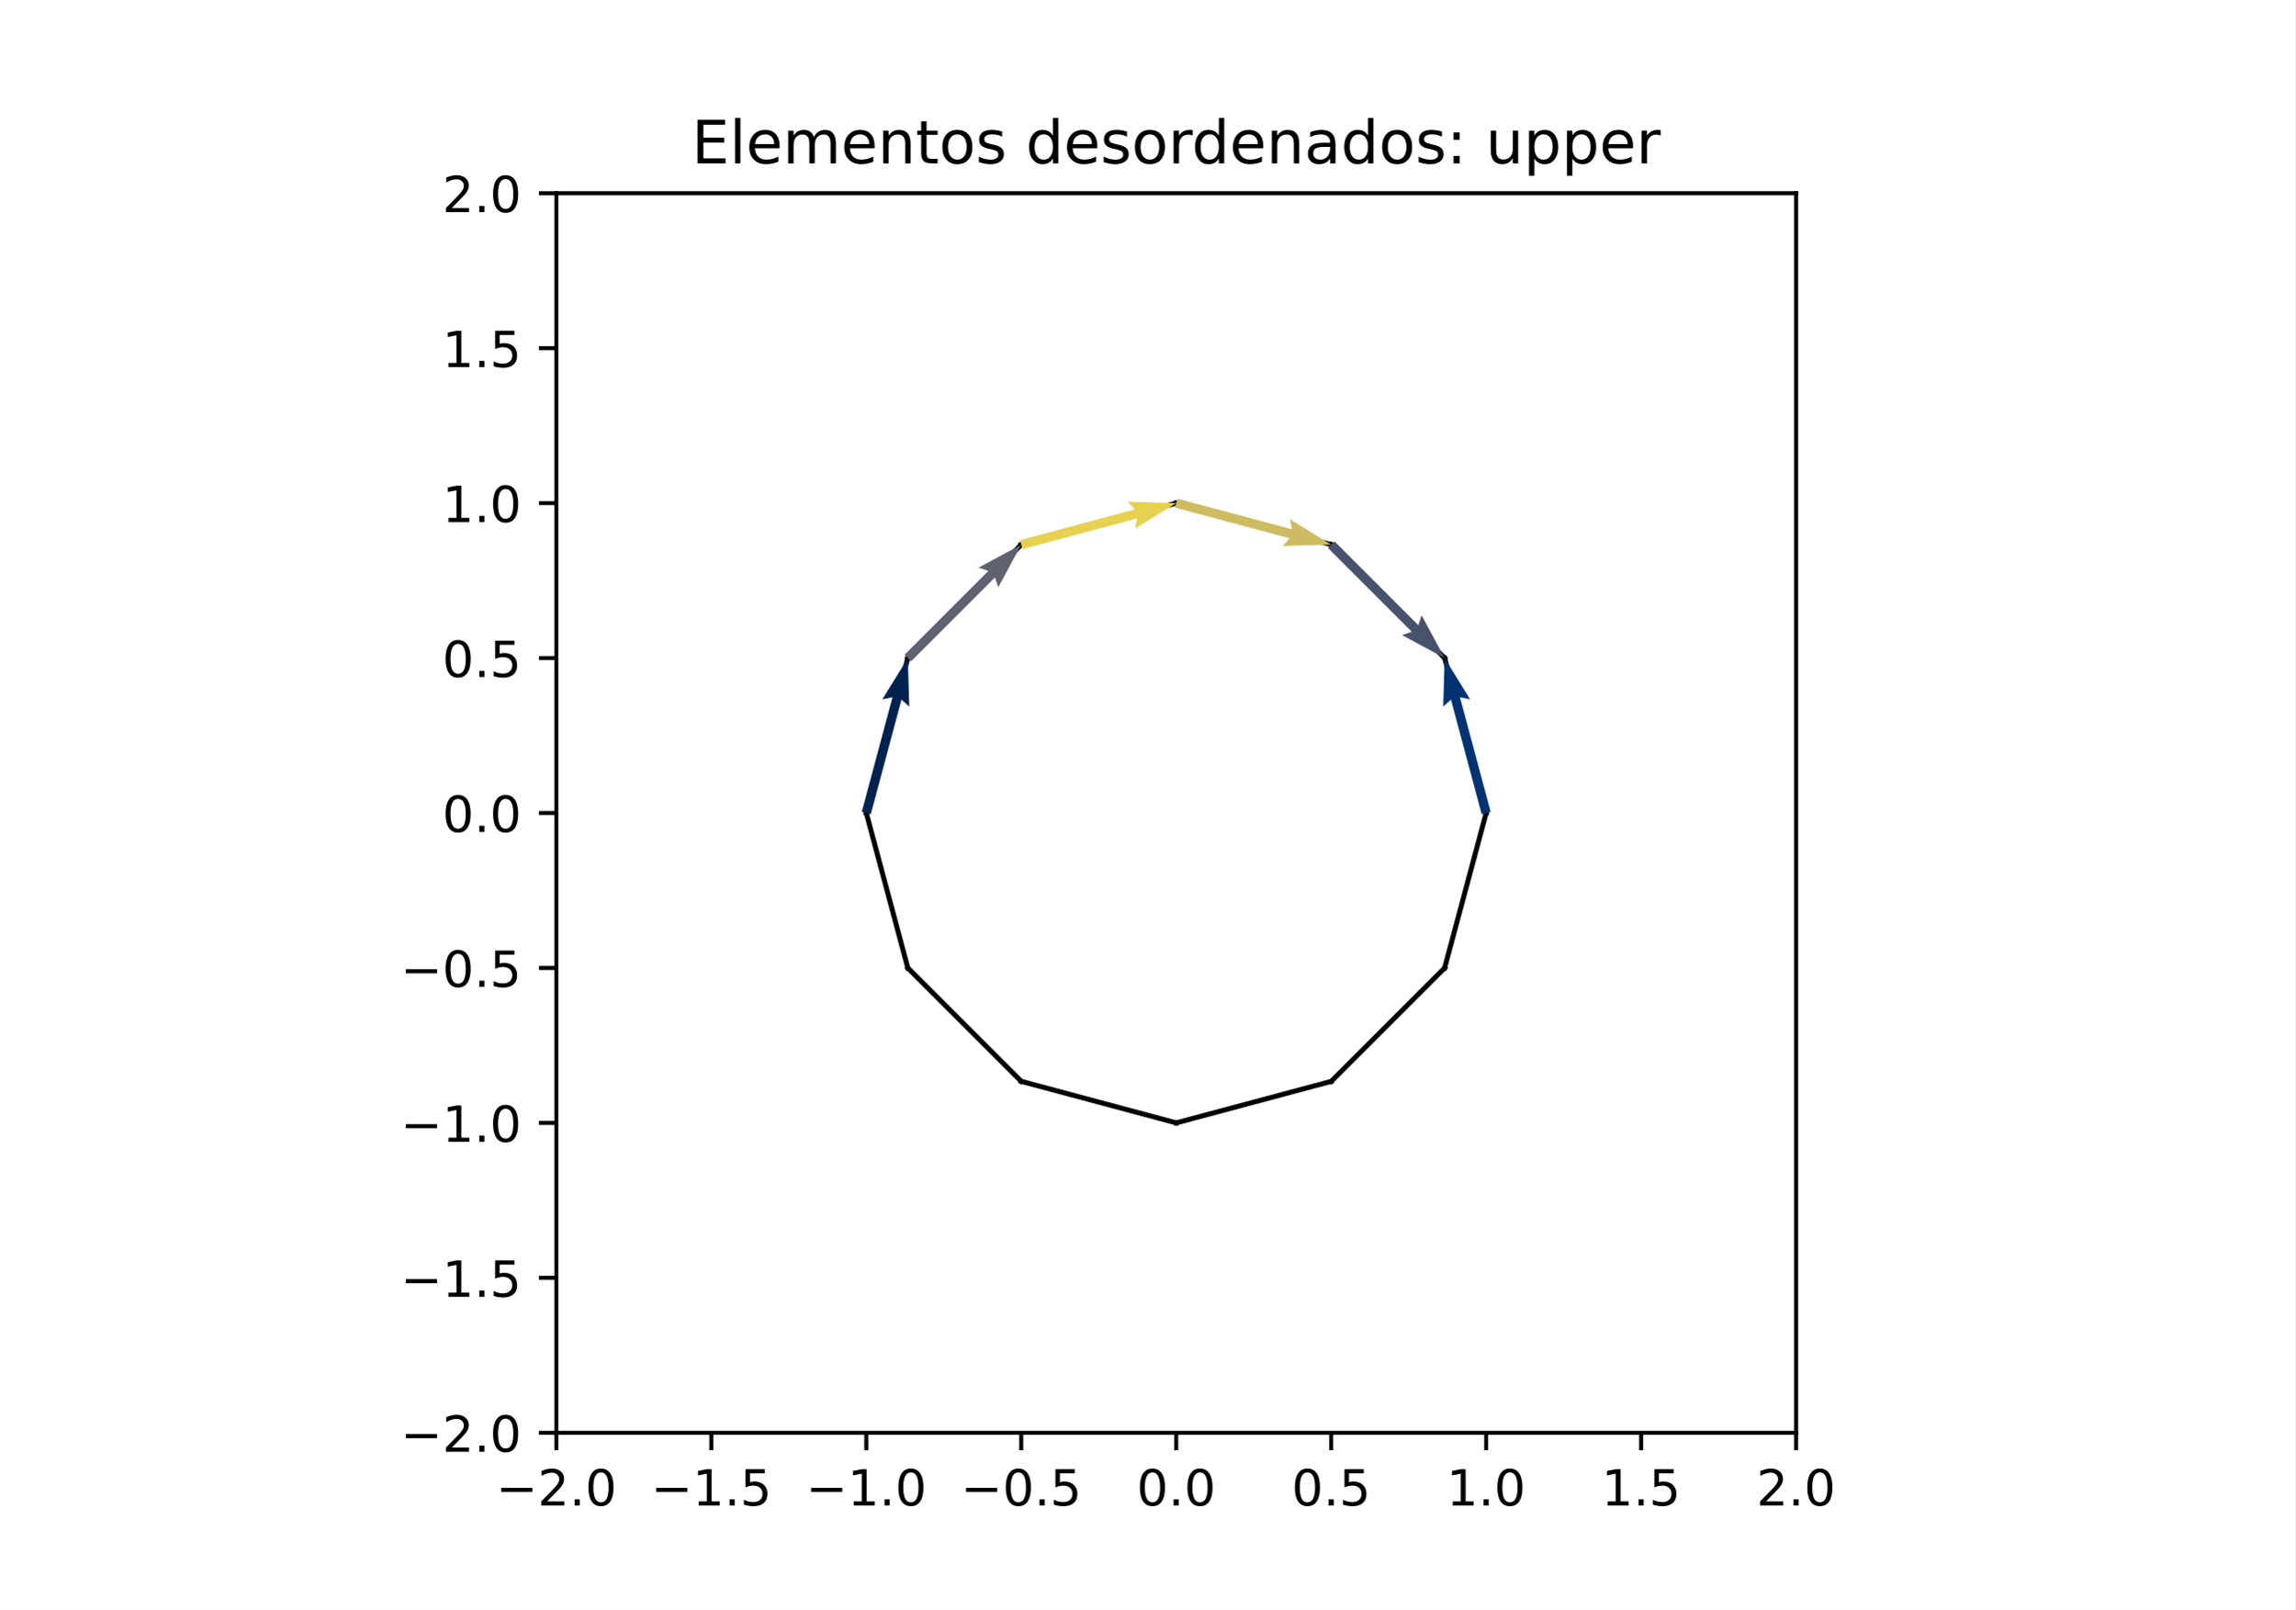
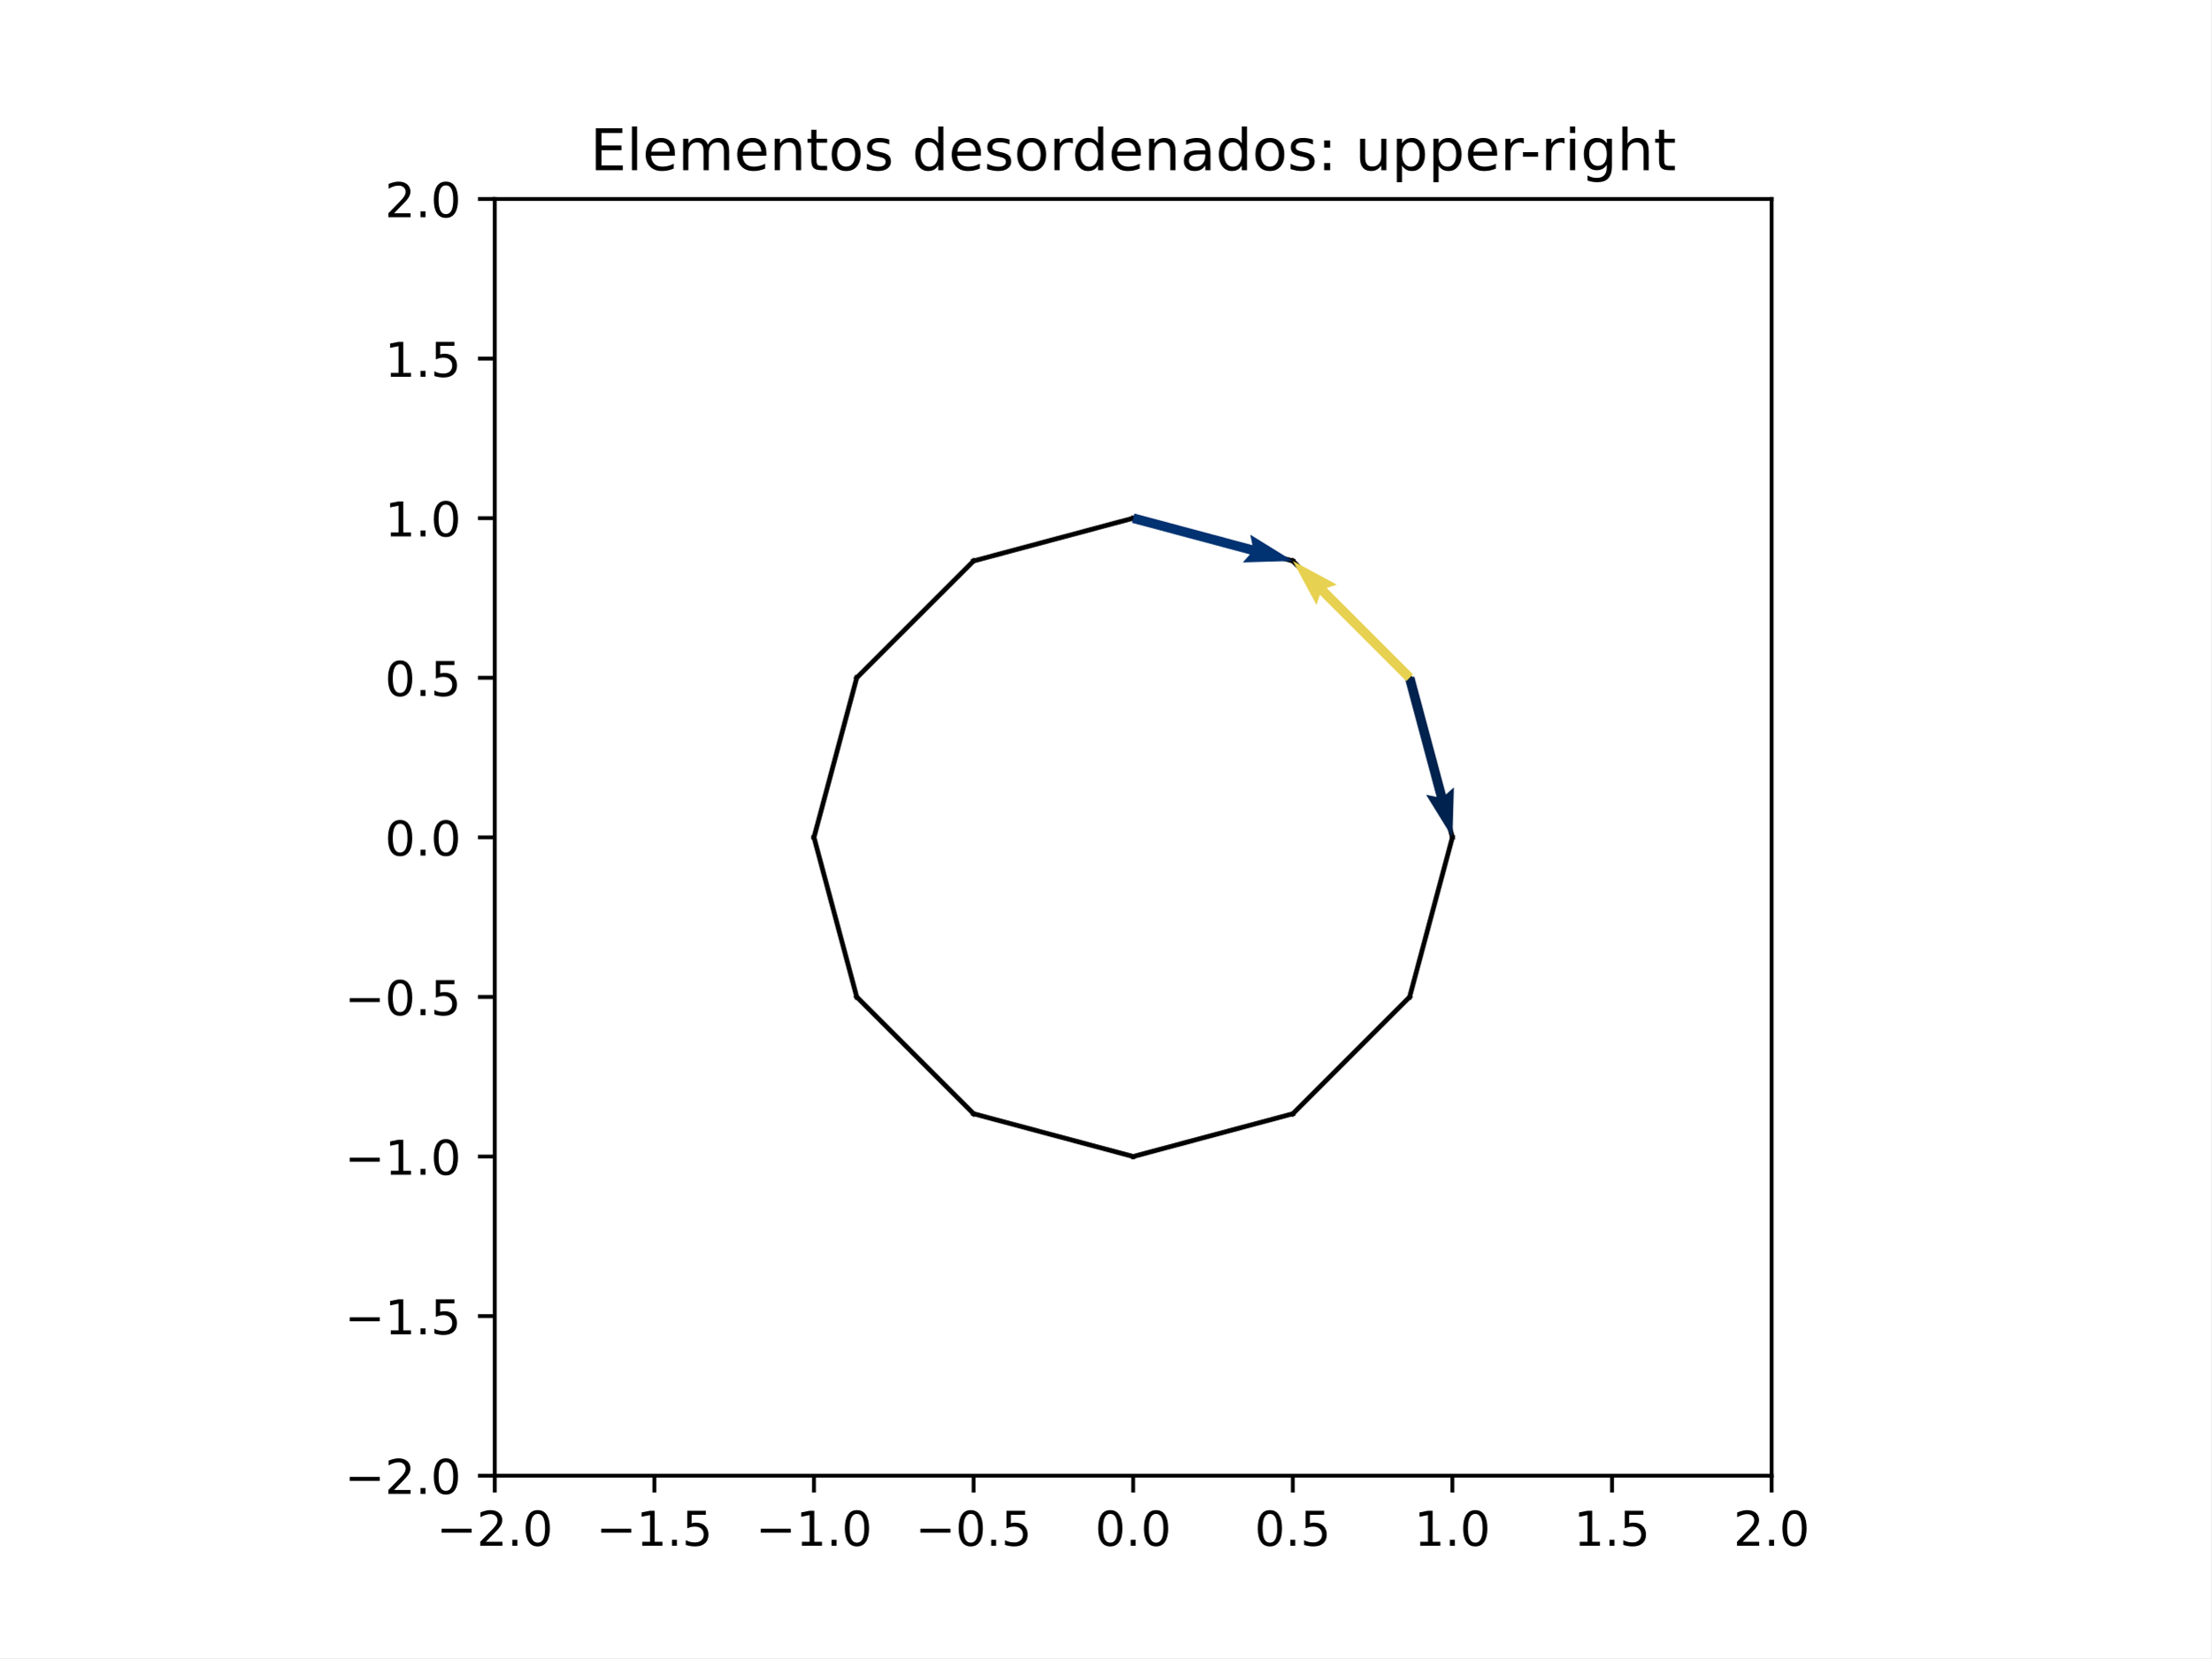
- <svg xmlns="http://www.w3.org/2000/svg" xmlns:xlink="http://www.w3.org/1999/xlink" width="460.8pt" height="323.28pt" viewBox="0 0 460.8 323.28" version="1.1">
+ <svg xmlns="http://www.w3.org/2000/svg" xmlns:xlink="http://www.w3.org/1999/xlink" width="460.8pt" height="345.6pt" viewBox="0 0 460.8 345.6" version="1.1">
  <defs>
    <style type="text/css">*{stroke-linejoin: round; stroke-linecap: butt}</style>
  </defs>
  <g id="figure_1">
    <g id="patch_1">
-       <path d="M 0 323.28  L 460.8 323.28  L 460.8 0  L 0 0  z " style="fill: #ffffff" />
+       <path d="M 0 345.6  L 460.8 345.6  L 460.8 0  L 0 0  z " style="fill: #ffffff" />
    </g>
    <g id="axes_1">
      <g id="patch_2">
-         <path d="M 111.697 287.719  L 360.623 287.719  L 360.623 38.794  L 111.697 38.794  z " style="fill: #ffffff" />
+         <path d="M 103.104 307.584  L 369.216 307.584  L 369.216 41.472  L 103.104 41.472  z " style="fill: #ffffff" />
      </g>
      <g id="line2d_1">
-         <path d="M 173.929 163.256  L 182.266 132.141  " clip-path="url(#pfc9ffb4218)" style="fill: none; stroke: #000000; stroke-linecap: square" />
+         <path d="M 293.775 141.264  L 302.688 174.528  " clip-path="url(#pf266187832)" style="fill: none; stroke: #000000; stroke-linecap: square" />
      </g>
      <g id="line2d_2">
-         <path d="M 298.391 163.256  L 290.054 132.141  " clip-path="url(#pfc9ffb4218)" style="fill: none; stroke: #000000; stroke-linecap: square" />
+         <path d="M 236.16 108  L 269.424 116.913  " clip-path="url(#pf266187832)" style="fill: none; stroke: #000000; stroke-linecap: square" />
      </g>
      <g id="line2d_3">
-         <path d="M 290.054 194.372  L 298.391 163.256  " clip-path="url(#pfc9ffb4218)" style="fill: none; stroke: #000000; stroke-linecap: square" />
+         <path d="M 236.16 241.056  L 269.424 232.143  " clip-path="url(#pf266187832)" style="fill: none; stroke: #000000; stroke-linecap: square" />
      </g>
      <g id="line2d_4">
-         <path d="M 267.276 109.362  L 290.054 132.141  " clip-path="url(#pfc9ffb4218)" style="fill: none; stroke: #000000; stroke-linecap: square" />
+         <path d="M 236.16 108  L 202.896 116.913  " clip-path="url(#pf266187832)" style="fill: none; stroke: #000000; stroke-linecap: square" />
      </g>
      <g id="line2d_5">
-         <path d="M 182.266 132.141  L 205.044 109.362  " clip-path="url(#pfc9ffb4218)" style="fill: none; stroke: #000000; stroke-linecap: square" />
+         <path d="M 178.545 207.792  L 169.632 174.528  " clip-path="url(#pf266187832)" style="fill: none; stroke: #000000; stroke-linecap: square" />
      </g>
      <g id="line2d_6">
-         <path d="M 267.276 217.15  L 290.054 194.372  " clip-path="url(#pfc9ffb4218)" style="fill: none; stroke: #000000; stroke-linecap: square" />
+         <path d="M 202.896 232.143  L 236.16 241.056  " clip-path="url(#pf266187832)" style="fill: none; stroke: #000000; stroke-linecap: square" />
      </g>
      <g id="line2d_7">
-         <path d="M 267.276 217.15  L 236.16 225.488  " clip-path="url(#pfc9ffb4218)" style="fill: none; stroke: #000000; stroke-linecap: square" />
+         <path d="M 202.896 232.143  L 178.545 207.792  " clip-path="url(#pf266187832)" style="fill: none; stroke: #000000; stroke-linecap: square" />
      </g>
      <g id="line2d_8">
-         <path d="M 182.266 194.372  L 205.044 217.15  " clip-path="url(#pfc9ffb4218)" style="fill: none; stroke: #000000; stroke-linecap: square" />
+         <path d="M 202.896 116.913  L 178.545 141.264  " clip-path="url(#pf266187832)" style="fill: none; stroke: #000000; stroke-linecap: square" />
      </g>
      <g id="line2d_9">
-         <path d="M 205.044 217.15  L 236.16 225.488  " clip-path="url(#pfc9ffb4218)" style="fill: none; stroke: #000000; stroke-linecap: square" />
+         <path d="M 269.424 232.143  L 293.775 207.792  " clip-path="url(#pf266187832)" style="fill: none; stroke: #000000; stroke-linecap: square" />
      </g>
      <g id="line2d_10">
-         <path d="M 236.16 101.025  L 267.276 109.362  " clip-path="url(#pfc9ffb4218)" style="fill: none; stroke: #000000; stroke-linecap: square" />
+         <path d="M 169.632 174.528  L 178.545 141.264  " clip-path="url(#pf266187832)" style="fill: none; stroke: #000000; stroke-linecap: square" />
      </g>
      <g id="line2d_11">
-         <path d="M 205.044 109.362  L 236.16 101.025  " clip-path="url(#pfc9ffb4218)" style="fill: none; stroke: #000000; stroke-linecap: square" />
+         <path d="M 293.775 141.264  L 269.424 116.913  " clip-path="url(#pf266187832)" style="fill: none; stroke: #000000; stroke-linecap: square" />
      </g>
      <g id="line2d_12">
-         <path d="M 173.929 163.256  L 182.266 194.372  " clip-path="url(#pfc9ffb4218)" style="fill: none; stroke: #000000; stroke-linecap: square" />
+         <path d="M 302.688 174.528  L 293.775 207.792  " clip-path="url(#pf266187832)" style="fill: none; stroke: #000000; stroke-linecap: square" />
      </g>
      <g id="matplotlib.axis_1">
        <g id="xtick_1">
          <g id="line2d_13">
            <defs>
-               <path id="m4109f245b0" d="M 0 0  L 0 3.5  " style="stroke: #000000; stroke-width: 0.8" />
+               <path id="ma307e73090" d="M 0 0  L 0 3.5  " style="stroke: #000000; stroke-width: 0.8" />
            </defs>
            <g>
-               <use xlink:href="#m4109f245b0" x="111.697" y="287.719" style="stroke: #000000; stroke-width: 0.8" />
+               <use xlink:href="#ma307e73090" x="103.104" y="307.584" style="stroke: #000000; stroke-width: 0.8" />
            </g>
          </g>
          <g id="text_1">
-             <g transform="translate(99.55579 302.3176) scale(0.1 -0.1)">
+             <g transform="translate(90.96259 322.1824) scale(0.1 -0.1)">
              <defs>
                <path id="DejaVuSans-2212" d="M 678 2272  L 4684 2272  L 4684 1741  L 678 1741  L 678 2272  z " transform="scale(0.015625)" />
                <path id="DejaVuSans-32" d="M 1228 531  L 3431 531  L 3431 0  L 469 0  L 469 531  Q 828 903 1448 1529  Q 2069 2156 2228 2338  Q 2531 2678 2651 2914  Q 2772 3150 2772 3378  Q 2772 3750 2511 3984  Q 2250 4219 1831 4219  Q 1534 4219 1204 4116  Q 875 4013 500 3803  L 500 4441  Q 881 4594 1212 4672  Q 1544 4750 1819 4750  Q 2544 4750 2975 4387  Q 3406 4025 3406 3419  Q 3406 3131 3298 2873  Q 3191 2616 2906 2266  Q 2828 2175 2409 1742  Q 1991 1309 1228 531  z " transform="scale(0.015625)" />
                <path id="DejaVuSans-2e" d="M 684 794  L 1344 794  L 1344 0  L 684 0  L 684 794  z " transform="scale(0.015625)" />
                <path id="DejaVuSans-30" d="M 2034 4250  Q 1547 4250 1301 3770  Q 1056 3291 1056 2328  Q 1056 1369 1301 889  Q 1547 409 2034 409  Q 2525 409 2770 889  Q 3016 1369 3016 2328  Q 3016 3291 2770 3770  Q 2525 4250 2034 4250  z M 2034 4750  Q 2819 4750 3233 4129  Q 3647 3509 3647 2328  Q 3647 1150 3233 529  Q 2819 -91 2034 -91  Q 1250 -91 836 529  Q 422 1150 422 2328  Q 422 3509 836 4129  Q 1250 4750 2034 4750  z " transform="scale(0.015625)" />
              </defs>
              <use xlink:href="#DejaVuSans-2212" />
              <use xlink:href="#DejaVuSans-32" x="83.789" />
              <use xlink:href="#DejaVuSans-2e" x="147.412" />
              <use xlink:href="#DejaVuSans-30" x="179.199" />
            </g>
          </g>
        </g>
        <g id="xtick_2">
          <g id="line2d_14">
            <g>
-               <use xlink:href="#m4109f245b0" x="142.813" y="287.719" style="stroke: #000000; stroke-width: 0.8" />
+               <use xlink:href="#ma307e73090" x="136.368" y="307.584" style="stroke: #000000; stroke-width: 0.8" />
            </g>
          </g>
          <g id="text_2">
-             <g transform="translate(130.6715 302.3176) scale(0.1 -0.1)">
+             <g transform="translate(124.2266 322.1824) scale(0.1 -0.1)">
              <defs>
                <path id="DejaVuSans-31" d="M 794 531  L 1825 531  L 1825 4091  L 703 3866  L 703 4441  L 1819 4666  L 2450 4666  L 2450 531  L 3481 531  L 3481 0  L 794 0  L 794 531  z " transform="scale(0.015625)" />
                <path id="DejaVuSans-35" d="M 691 4666  L 3169 4666  L 3169 4134  L 1269 4134  L 1269 2991  Q 1406 3038 1543 3061  Q 1681 3084 1819 3084  Q 2600 3084 3056 2656  Q 3513 2228 3513 1497  Q 3513 744 3044 326  Q 2575 -91 1722 -91  Q 1428 -91 1123 -41  Q 819 9 494 109  L 494 744  Q 775 591 1075 516  Q 1375 441 1709 441  Q 2250 441 2565 725  Q 2881 1009 2881 1497  Q 2881 1984 2565 2268  Q 2250 2553 1709 2553  Q 1456 2553 1204 2497  Q 953 2441 691 2322  L 691 4666  z " transform="scale(0.015625)" />
              </defs>
              <use xlink:href="#DejaVuSans-2212" />
              <use xlink:href="#DejaVuSans-31" x="83.789" />
              <use xlink:href="#DejaVuSans-2e" x="147.412" />
              <use xlink:href="#DejaVuSans-35" x="179.199" />
            </g>
          </g>
        </g>
        <g id="xtick_3">
          <g id="line2d_15">
            <g>
-               <use xlink:href="#m4109f245b0" x="173.929" y="287.719" style="stroke: #000000; stroke-width: 0.8" />
+               <use xlink:href="#ma307e73090" x="169.632" y="307.584" style="stroke: #000000; stroke-width: 0.8" />
            </g>
          </g>
          <g id="text_3">
-             <g transform="translate(161.7872 302.3176) scale(0.1 -0.1)">
+             <g transform="translate(157.4906 322.1824) scale(0.1 -0.1)">
              <use xlink:href="#DejaVuSans-2212" />
              <use xlink:href="#DejaVuSans-31" x="83.789" />
              <use xlink:href="#DejaVuSans-2e" x="147.412" />
              <use xlink:href="#DejaVuSans-30" x="179.199" />
            </g>
          </g>
        </g>
        <g id="xtick_4">
          <g id="line2d_16">
            <g>
-               <use xlink:href="#m4109f245b0" x="205.044" y="287.719" style="stroke: #000000; stroke-width: 0.8" />
+               <use xlink:href="#ma307e73090" x="202.896" y="307.584" style="stroke: #000000; stroke-width: 0.8" />
            </g>
          </g>
          <g id="text_4">
-             <g transform="translate(192.9029 302.3176) scale(0.1 -0.1)">
+             <g transform="translate(190.7546 322.1824) scale(0.1 -0.1)">
              <use xlink:href="#DejaVuSans-2212" />
              <use xlink:href="#DejaVuSans-30" x="83.789" />
              <use xlink:href="#DejaVuSans-2e" x="147.412" />
              <use xlink:href="#DejaVuSans-35" x="179.199" />
            </g>
          </g>
        </g>
        <g id="xtick_5">
          <g id="line2d_17">
            <g>
-               <use xlink:href="#m4109f245b0" x="236.16" y="287.719" style="stroke: #000000; stroke-width: 0.8" />
+               <use xlink:href="#ma307e73090" x="236.16" y="307.584" style="stroke: #000000; stroke-width: 0.8" />
            </g>
          </g>
          <g id="text_5">
-             <g transform="translate(228.2084 302.3176) scale(0.1 -0.1)">
+             <g transform="translate(228.2084 322.1824) scale(0.1 -0.1)">
              <use xlink:href="#DejaVuSans-30" />
              <use xlink:href="#DejaVuSans-2e" x="63.623" />
              <use xlink:href="#DejaVuSans-30" x="95.41" />
            </g>
          </g>
        </g>
        <g id="xtick_6">
          <g id="line2d_18">
            <g>
-               <use xlink:href="#m4109f245b0" x="267.276" y="287.719" style="stroke: #000000; stroke-width: 0.8" />
+               <use xlink:href="#ma307e73090" x="269.424" y="307.584" style="stroke: #000000; stroke-width: 0.8" />
            </g>
          </g>
          <g id="text_6">
-             <g transform="translate(259.3241 302.3176) scale(0.1 -0.1)">
+             <g transform="translate(261.4724 322.1824) scale(0.1 -0.1)">
              <use xlink:href="#DejaVuSans-30" />
              <use xlink:href="#DejaVuSans-2e" x="63.623" />
              <use xlink:href="#DejaVuSans-35" x="95.41" />
            </g>
          </g>
        </g>
        <g id="xtick_7">
          <g id="line2d_19">
            <g>
-               <use xlink:href="#m4109f245b0" x="298.391" y="287.719" style="stroke: #000000; stroke-width: 0.8" />
+               <use xlink:href="#ma307e73090" x="302.688" y="307.584" style="stroke: #000000; stroke-width: 0.8" />
            </g>
          </g>
          <g id="text_7">
-             <g transform="translate(290.4398 302.3176) scale(0.1 -0.1)">
+             <g transform="translate(294.7364 322.1824) scale(0.1 -0.1)">
              <use xlink:href="#DejaVuSans-31" />
              <use xlink:href="#DejaVuSans-2e" x="63.623" />
              <use xlink:href="#DejaVuSans-30" x="95.41" />
            </g>
          </g>
        </g>
        <g id="xtick_8">
          <g id="line2d_20">
            <g>
-               <use xlink:href="#m4109f245b0" x="329.507" y="287.719" style="stroke: #000000; stroke-width: 0.8" />
+               <use xlink:href="#ma307e73090" x="335.952" y="307.584" style="stroke: #000000; stroke-width: 0.8" />
            </g>
          </g>
          <g id="text_8">
-             <g transform="translate(321.5555 302.3176) scale(0.1 -0.1)">
+             <g transform="translate(328.0004 322.1824) scale(0.1 -0.1)">
              <use xlink:href="#DejaVuSans-31" />
              <use xlink:href="#DejaVuSans-2e" x="63.623" />
              <use xlink:href="#DejaVuSans-35" x="95.41" />
            </g>
          </g>
        </g>
        <g id="xtick_9">
          <g id="line2d_21">
            <g>
-               <use xlink:href="#m4109f245b0" x="360.623" y="287.719" style="stroke: #000000; stroke-width: 0.8" />
+               <use xlink:href="#ma307e73090" x="369.216" y="307.584" style="stroke: #000000; stroke-width: 0.8" />
            </g>
          </g>
          <g id="text_9">
-             <g transform="translate(352.6712 302.3176) scale(0.1 -0.1)">
+             <g transform="translate(361.2644 322.1824) scale(0.1 -0.1)">
              <use xlink:href="#DejaVuSans-32" />
              <use xlink:href="#DejaVuSans-2e" x="63.623" />
              <use xlink:href="#DejaVuSans-30" x="95.41" />
            </g>
          </g>
        </g>
      </g>
      <g id="matplotlib.axis_2">
        <g id="ytick_1">
          <g id="line2d_22">
            <defs>
-               <path id="m2504030817" d="M 0 0  L -3.5 0  " style="stroke: #000000; stroke-width: 0.8" />
+               <path id="mdd854f8e89" d="M 0 0  L -3.5 0  " style="stroke: #000000; stroke-width: 0.8" />
            </defs>
            <g>
-               <use xlink:href="#m2504030817" x="111.697" y="287.719" style="stroke: #000000; stroke-width: 0.8" />
+               <use xlink:href="#mdd854f8e89" x="103.104" y="307.584" style="stroke: #000000; stroke-width: 0.8" />
            </g>
          </g>
          <g id="text_10">
-             <g transform="translate(80.41439 291.5184) scale(0.1 -0.1)">
+             <g transform="translate(71.82119 311.3832) scale(0.1 -0.1)">
              <use xlink:href="#DejaVuSans-2212" />
              <use xlink:href="#DejaVuSans-32" x="83.789" />
              <use xlink:href="#DejaVuSans-2e" x="147.412" />
              <use xlink:href="#DejaVuSans-30" x="179.199" />
            </g>
          </g>
        </g>
        <g id="ytick_2">
          <g id="line2d_23">
            <g>
-               <use xlink:href="#m2504030817" x="111.697" y="256.603" style="stroke: #000000; stroke-width: 0.8" />
+               <use xlink:href="#mdd854f8e89" x="103.104" y="274.32" style="stroke: #000000; stroke-width: 0.8" />
            </g>
          </g>
          <g id="text_11">
-             <g transform="translate(80.41439 260.4027) scale(0.1 -0.1)">
+             <g transform="translate(71.82119 278.1192) scale(0.1 -0.1)">
              <use xlink:href="#DejaVuSans-2212" />
              <use xlink:href="#DejaVuSans-31" x="83.789" />
              <use xlink:href="#DejaVuSans-2e" x="147.412" />
              <use xlink:href="#DejaVuSans-35" x="179.199" />
            </g>
          </g>
        </g>
        <g id="ytick_3">
          <g id="line2d_24">
            <g>
-               <use xlink:href="#m2504030817" x="111.697" y="225.488" style="stroke: #000000; stroke-width: 0.8" />
+               <use xlink:href="#mdd854f8e89" x="103.104" y="241.056" style="stroke: #000000; stroke-width: 0.8" />
            </g>
          </g>
          <g id="text_12">
-             <g transform="translate(80.41439 229.287) scale(0.1 -0.1)">
+             <g transform="translate(71.82119 244.8552) scale(0.1 -0.1)">
              <use xlink:href="#DejaVuSans-2212" />
              <use xlink:href="#DejaVuSans-31" x="83.789" />
              <use xlink:href="#DejaVuSans-2e" x="147.412" />
              <use xlink:href="#DejaVuSans-30" x="179.199" />
            </g>
          </g>
        </g>
        <g id="ytick_4">
          <g id="line2d_25">
            <g>
-               <use xlink:href="#m2504030817" x="111.697" y="194.372" style="stroke: #000000; stroke-width: 0.8" />
+               <use xlink:href="#mdd854f8e89" x="103.104" y="207.792" style="stroke: #000000; stroke-width: 0.8" />
            </g>
          </g>
          <g id="text_13">
-             <g transform="translate(80.41439 198.1713) scale(0.1 -0.1)">
+             <g transform="translate(71.82119 211.5912) scale(0.1 -0.1)">
              <use xlink:href="#DejaVuSans-2212" />
              <use xlink:href="#DejaVuSans-30" x="83.789" />
              <use xlink:href="#DejaVuSans-2e" x="147.412" />
              <use xlink:href="#DejaVuSans-35" x="179.199" />
            </g>
          </g>
        </g>
        <g id="ytick_5">
          <g id="line2d_26">
            <g>
-               <use xlink:href="#m2504030817" x="111.697" y="163.256" style="stroke: #000000; stroke-width: 0.8" />
+               <use xlink:href="#mdd854f8e89" x="103.104" y="174.528" style="stroke: #000000; stroke-width: 0.8" />
            </g>
          </g>
          <g id="text_14">
-             <g transform="translate(88.79408 167.0556) scale(0.1 -0.1)">
+             <g transform="translate(80.20087 178.3272) scale(0.1 -0.1)">
              <use xlink:href="#DejaVuSans-30" />
              <use xlink:href="#DejaVuSans-2e" x="63.623" />
              <use xlink:href="#DejaVuSans-30" x="95.41" />
            </g>
          </g>
        </g>
        <g id="ytick_6">
          <g id="line2d_27">
            <g>
-               <use xlink:href="#m2504030817" x="111.697" y="132.141" style="stroke: #000000; stroke-width: 0.8" />
+               <use xlink:href="#mdd854f8e89" x="103.104" y="141.264" style="stroke: #000000; stroke-width: 0.8" />
            </g>
          </g>
          <g id="text_15">
-             <g transform="translate(88.79408 135.9399) scale(0.1 -0.1)">
+             <g transform="translate(80.20087 145.0632) scale(0.1 -0.1)">
              <use xlink:href="#DejaVuSans-30" />
              <use xlink:href="#DejaVuSans-2e" x="63.623" />
              <use xlink:href="#DejaVuSans-35" x="95.41" />
            </g>
          </g>
        </g>
        <g id="ytick_7">
          <g id="line2d_28">
            <g>
-               <use xlink:href="#m2504030817" x="111.697" y="101.025" style="stroke: #000000; stroke-width: 0.8" />
+               <use xlink:href="#mdd854f8e89" x="103.104" y="108" style="stroke: #000000; stroke-width: 0.8" />
            </g>
          </g>
          <g id="text_16">
-             <g transform="translate(88.79408 104.8242) scale(0.1 -0.1)">
+             <g transform="translate(80.20087 111.7992) scale(0.1 -0.1)">
              <use xlink:href="#DejaVuSans-31" />
              <use xlink:href="#DejaVuSans-2e" x="63.623" />
              <use xlink:href="#DejaVuSans-30" x="95.41" />
            </g>
          </g>
        </g>
        <g id="ytick_8">
          <g id="line2d_29">
            <g>
-               <use xlink:href="#m2504030817" x="111.697" y="69.909" style="stroke: #000000; stroke-width: 0.8" />
+               <use xlink:href="#mdd854f8e89" x="103.104" y="74.736" style="stroke: #000000; stroke-width: 0.8" />
            </g>
          </g>
          <g id="text_17">
-             <g transform="translate(88.79408 73.70852) scale(0.1 -0.1)">
+             <g transform="translate(80.20087 78.53522) scale(0.1 -0.1)">
              <use xlink:href="#DejaVuSans-31" />
              <use xlink:href="#DejaVuSans-2e" x="63.623" />
              <use xlink:href="#DejaVuSans-35" x="95.41" />
            </g>
          </g>
        </g>
        <g id="ytick_9">
          <g id="line2d_30">
            <g>
-               <use xlink:href="#m2504030817" x="111.697" y="38.794" style="stroke: #000000; stroke-width: 0.8" />
+               <use xlink:href="#mdd854f8e89" x="103.104" y="41.472" style="stroke: #000000; stroke-width: 0.8" />
            </g>
          </g>
          <g id="text_18">
-             <g transform="translate(88.79408 42.59282) scale(0.1 -0.1)">
+             <g transform="translate(80.20087 45.27122) scale(0.1 -0.1)">
              <use xlink:href="#DejaVuSans-32" />
              <use xlink:href="#DejaVuSans-2e" x="63.623" />
              <use xlink:href="#DejaVuSans-30" x="95.41" />
            </g>
          </g>
        </g>
      </g>
      <g id="Quiver_1">
-         <path d="M 173.027 163.015  L 179.19 140.014  L 177.145 140.433  L 182.266 132.141  L 182.555 141.882  L 180.993 140.497  L 174.83 163.498  L 173.027 163.015  " clip-path="url(#pfc9ffb4218)" style="fill: #00224e" />
+         <path d="M 294.739 141.006  L 301.327 165.594  L 302.997 164.114  L 302.688 174.528  L 297.213 165.664  L 299.4 166.111  L 292.811 141.522  L 294.739 141.006  " clip-path="url(#pf266187832)" style="fill: #00224e" />
      </g>
      <g id="Quiver_2">
-         <path d="M 297.49 163.498  L 291.327 140.497  L 289.765 141.882  L 290.054 132.141  L 295.175 140.433  L 293.13 140.014  L 299.293 163.015  L 297.49 163.498  " clip-path="url(#pfc9ffb4218)" style="fill: #013271" />
+         <path d="M 236.418 107.036  L 261.007 113.625  L 260.56 111.439  L 269.424 116.913  L 259.01 117.222  L 260.49 115.552  L 235.902 108.964  L 236.418 107.036  " clip-path="url(#pf266187832)" style="fill: #013271" />
      </g>
      <g id="Quiver_3">
-         <path d="M 267.936 108.702  L 284.773 125.54  L 285.434 123.56  L 290.054 132.141  L 281.473 127.52  L 283.453 126.86  L 266.616 110.022  L 267.936 108.702  " clip-path="url(#pfc9ffb4218)" style="fill: #48526c" />
-       </g>
-       <g id="Quiver_4">
-         <path d="M 181.606 131.481  L 198.444 114.643  L 196.463 113.983  L 205.044 109.362  L 200.424 117.943  L 199.764 115.963  L 182.926 132.801  L 181.606 131.481  " clip-path="url(#pfc9ffb4218)" style="fill: #5e636f" />
-       </g>
-       <g id="Quiver_5">
-         <path d="M 236.402 100.123  L 259.402 106.286  L 258.984 104.241  L 267.276 109.362  L 257.534 109.651  L 258.919 108.09  L 235.918 101.927  L 236.402 100.123  " clip-path="url(#pfc9ffb4218)" style="fill: #cebc63" />
-       </g>
-       <g id="Quiver_6">
-         <path d="M 204.803 108.461  L 227.803 102.298  L 226.419 100.736  L 236.16 101.025  L 227.868 106.146  L 228.287 104.101  L 205.286 110.264  L 204.803 108.461  " clip-path="url(#pfc9ffb4218)" style="fill: #e7d150" />
+         <path d="M 293.069 141.97  L 275.069 123.969  L 274.363 126.086  L 269.424 116.913  L 278.597 121.853  L 276.48 122.558  L 294.481 140.558  L 293.069 141.97  " clip-path="url(#pf266187832)" style="fill: #e7d150" />
      </g>
      <g id="patch_3">
-         <path d="M 111.697 287.719  L 111.697 38.794  " style="fill: none; stroke: #000000; stroke-width: 0.8; stroke-linejoin: miter; stroke-linecap: square" />
+         <path d="M 103.104 307.584  L 103.104 41.472  " style="fill: none; stroke: #000000; stroke-width: 0.8; stroke-linejoin: miter; stroke-linecap: square" />
      </g>
      <g id="patch_4">
-         <path d="M 360.623 287.719  L 360.623 38.794  " style="fill: none; stroke: #000000; stroke-width: 0.8; stroke-linejoin: miter; stroke-linecap: square" />
+         <path d="M 369.216 307.584  L 369.216 41.472  " style="fill: none; stroke: #000000; stroke-width: 0.8; stroke-linejoin: miter; stroke-linecap: square" />
      </g>
      <g id="patch_5">
-         <path d="M 111.697 287.719  L 360.623 287.719  " style="fill: none; stroke: #000000; stroke-width: 0.8; stroke-linejoin: miter; stroke-linecap: square" />
+         <path d="M 103.104 307.584  L 369.216 307.584  " style="fill: none; stroke: #000000; stroke-width: 0.8; stroke-linejoin: miter; stroke-linecap: square" />
      </g>
      <g id="patch_6">
-         <path d="M 111.697 38.794  L 360.623 38.794  " style="fill: none; stroke: #000000; stroke-width: 0.8; stroke-linejoin: miter; stroke-linecap: square" />
+         <path d="M 103.104 41.472  L 369.216 41.472  " style="fill: none; stroke: #000000; stroke-width: 0.8; stroke-linejoin: miter; stroke-linecap: square" />
      </g>
      <g id="text_19">
-         <g transform="translate(138.8625 32.7936) scale(0.12 -0.12)">
+         <g transform="translate(122.9831 35.472) scale(0.12 -0.12)">
          <defs>
            <path id="DejaVuSans-45" d="M 628 4666  L 3578 4666  L 3578 4134  L 1259 4134  L 1259 2753  L 3481 2753  L 3481 2222  L 1259 2222  L 1259 531  L 3634 531  L 3634 0  L 628 0  L 628 4666  z " transform="scale(0.015625)" />
            <path id="DejaVuSans-6c" d="M 603 4863  L 1178 4863  L 1178 0  L 603 0  L 603 4863  z " transform="scale(0.015625)" />
            <path id="DejaVuSans-65" d="M 3597 1894  L 3597 1613  L 953 1613  Q 991 1019 1311 708  Q 1631 397 2203 397  Q 2534 397 2845 478  Q 3156 559 3463 722  L 3463 178  Q 3153 47 2828 -22  Q 2503 -91 2169 -91  Q 1331 -91 842 396  Q 353 884 353 1716  Q 353 2575 817 3079  Q 1281 3584 2069 3584  Q 2775 3584 3186 3129  Q 3597 2675 3597 1894  z M 3022 2063  Q 3016 2534 2758 2815  Q 2500 3097 2075 3097  Q 1594 3097 1305 2825  Q 1016 2553 972 2059  L 3022 2063  z " transform="scale(0.015625)" />
            <path id="DejaVuSans-6d" d="M 3328 2828  Q 3544 3216 3844 3400  Q 4144 3584 4550 3584  Q 5097 3584 5394 3201  Q 5691 2819 5691 2113  L 5691 0  L 5113 0  L 5113 2094  Q 5113 2597 4934 2840  Q 4756 3084 4391 3084  Q 3944 3084 3684 2787  Q 3425 2491 3425 1978  L 3425 0  L 2847 0  L 2847 2094  Q 2847 2600 2669 2842  Q 2491 3084 2119 3084  Q 1678 3084 1418 2786  Q 1159 2488 1159 1978  L 1159 0  L 581 0  L 581 3500  L 1159 3500  L 1159 2956  Q 1356 3278 1631 3431  Q 1906 3584 2284 3584  Q 2666 3584 2933 3390  Q 3200 3197 3328 2828  z " transform="scale(0.015625)" />
            <path id="DejaVuSans-6e" d="M 3513 2113  L 3513 0  L 2938 0  L 2938 2094  Q 2938 2591 2744 2837  Q 2550 3084 2163 3084  Q 1697 3084 1428 2787  Q 1159 2491 1159 1978  L 1159 0  L 581 0  L 581 3500  L 1159 3500  L 1159 2956  Q 1366 3272 1645 3428  Q 1925 3584 2291 3584  Q 2894 3584 3203 3211  Q 3513 2838 3513 2113  z " transform="scale(0.015625)" />
            <path id="DejaVuSans-74" d="M 1172 4494  L 1172 3500  L 2356 3500  L 2356 3053  L 1172 3053  L 1172 1153  Q 1172 725 1289 603  Q 1406 481 1766 481  L 2356 481  L 2356 0  L 1766 0  Q 1100 0 847 248  Q 594 497 594 1153  L 594 3053  L 172 3053  L 172 3500  L 594 3500  L 594 4494  L 1172 4494  z " transform="scale(0.015625)" />
            <path id="DejaVuSans-6f" d="M 1959 3097  Q 1497 3097 1228 2736  Q 959 2375 959 1747  Q 959 1119 1226 758  Q 1494 397 1959 397  Q 2419 397 2687 759  Q 2956 1122 2956 1747  Q 2956 2369 2687 2733  Q 2419 3097 1959 3097  z M 1959 3584  Q 2709 3584 3137 3096  Q 3566 2609 3566 1747  Q 3566 888 3137 398  Q 2709 -91 1959 -91  Q 1206 -91 779 398  Q 353 888 353 1747  Q 353 2609 779 3096  Q 1206 3584 1959 3584  z " transform="scale(0.015625)" />
            <path id="DejaVuSans-73" d="M 2834 3397  L 2834 2853  Q 2591 2978 2328 3040  Q 2066 3103 1784 3103  Q 1356 3103 1142 2972  Q 928 2841 928 2578  Q 928 2378 1081 2264  Q 1234 2150 1697 2047  L 1894 2003  Q 2506 1872 2764 1633  Q 3022 1394 3022 966  Q 3022 478 2636 193  Q 2250 -91 1575 -91  Q 1294 -91 989 -36  Q 684 19 347 128  L 347 722  Q 666 556 975 473  Q 1284 391 1588 391  Q 1994 391 2212 530  Q 2431 669 2431 922  Q 2431 1156 2273 1281  Q 2116 1406 1581 1522  L 1381 1569  Q 847 1681 609 1914  Q 372 2147 372 2553  Q 372 3047 722 3315  Q 1072 3584 1716 3584  Q 2034 3584 2315 3537  Q 2597 3491 2834 3397  z " transform="scale(0.015625)" />
            <path id="DejaVuSans-20" transform="scale(0.015625)" />
            <path id="DejaVuSans-64" d="M 2906 2969  L 2906 4863  L 3481 4863  L 3481 0  L 2906 0  L 2906 525  Q 2725 213 2448 61  Q 2172 -91 1784 -91  Q 1150 -91 751 415  Q 353 922 353 1747  Q 353 2572 751 3078  Q 1150 3584 1784 3584  Q 2172 3584 2448 3432  Q 2725 3281 2906 2969  z M 947 1747  Q 947 1113 1208 752  Q 1469 391 1925 391  Q 2381 391 2643 752  Q 2906 1113 2906 1747  Q 2906 2381 2643 2742  Q 2381 3103 1925 3103  Q 1469 3103 1208 2742  Q 947 2381 947 1747  z " transform="scale(0.015625)" />
            <path id="DejaVuSans-72" d="M 2631 2963  Q 2534 3019 2420 3045  Q 2306 3072 2169 3072  Q 1681 3072 1420 2755  Q 1159 2438 1159 1844  L 1159 0  L 581 0  L 581 3500  L 1159 3500  L 1159 2956  Q 1341 3275 1631 3429  Q 1922 3584 2338 3584  Q 2397 3584 2469 3576  Q 2541 3569 2628 3553  L 2631 2963  z " transform="scale(0.015625)" />
            <path id="DejaVuSans-61" d="M 2194 1759  Q 1497 1759 1228 1600  Q 959 1441 959 1056  Q 959 750 1161 570  Q 1363 391 1709 391  Q 2188 391 2477 730  Q 2766 1069 2766 1631  L 2766 1759  L 2194 1759  z M 3341 1997  L 3341 0  L 2766 0  L 2766 531  Q 2569 213 2275 61  Q 1981 -91 1556 -91  Q 1019 -91 701 211  Q 384 513 384 1019  Q 384 1609 779 1909  Q 1175 2209 1959 2209  L 2766 2209  L 2766 2266  Q 2766 2663 2505 2880  Q 2244 3097 1772 3097  Q 1472 3097 1187 3025  Q 903 2953 641 2809  L 641 3341  Q 956 3463 1253 3523  Q 1550 3584 1831 3584  Q 2591 3584 2966 3190  Q 3341 2797 3341 1997  z " transform="scale(0.015625)" />
            <path id="DejaVuSans-3a" d="M 750 794  L 1409 794  L 1409 0  L 750 0  L 750 794  z M 750 3309  L 1409 3309  L 1409 2516  L 750 2516  L 750 3309  z " transform="scale(0.015625)" />
            <path id="DejaVuSans-75" d="M 544 1381  L 544 3500  L 1119 3500  L 1119 1403  Q 1119 906 1312 657  Q 1506 409 1894 409  Q 2359 409 2629 706  Q 2900 1003 2900 1516  L 2900 3500  L 3475 3500  L 3475 0  L 2900 0  L 2900 538  Q 2691 219 2414 64  Q 2138 -91 1772 -91  Q 1169 -91 856 284  Q 544 659 544 1381  z M 1991 3584  L 1991 3584  z " transform="scale(0.015625)" />
            <path id="DejaVuSans-70" d="M 1159 525  L 1159 -1331  L 581 -1331  L 581 3500  L 1159 3500  L 1159 2969  Q 1341 3281 1617 3432  Q 1894 3584 2278 3584  Q 2916 3584 3314 3078  Q 3713 2572 3713 1747  Q 3713 922 3314 415  Q 2916 -91 2278 -91  Q 1894 -91 1617 61  Q 1341 213 1159 525  z M 3116 1747  Q 3116 2381 2855 2742  Q 2594 3103 2138 3103  Q 1681 3103 1420 2742  Q 1159 2381 1159 1747  Q 1159 1113 1420 752  Q 1681 391 2138 391  Q 2594 391 2855 752  Q 3116 1113 3116 1747  z " transform="scale(0.015625)" />
+             <path id="DejaVuSans-2d" d="M 313 2009  L 1997 2009  L 1997 1497  L 313 1497  L 313 2009  z " transform="scale(0.015625)" />
+             <path id="DejaVuSans-69" d="M 603 3500  L 1178 3500  L 1178 0  L 603 0  L 603 3500  z M 603 4863  L 1178 4863  L 1178 4134  L 603 4134  L 603 4863  z " transform="scale(0.015625)" />
+             <path id="DejaVuSans-67" d="M 2906 1791  Q 2906 2416 2648 2759  Q 2391 3103 1925 3103  Q 1463 3103 1205 2759  Q 947 2416 947 1791  Q 947 1169 1205 825  Q 1463 481 1925 481  Q 2391 481 2648 825  Q 2906 1169 2906 1791  z M 3481 434  Q 3481 -459 3084 -895  Q 2688 -1331 1869 -1331  Q 1566 -1331 1297 -1286  Q 1028 -1241 775 -1147  L 775 -588  Q 1028 -725 1275 -790  Q 1522 -856 1778 -856  Q 2344 -856 2625 -561  Q 2906 -266 2906 331  L 2906 616  Q 2728 306 2450 153  Q 2172 0 1784 0  Q 1141 0 747 490  Q 353 981 353 1791  Q 353 2603 747 3093  Q 1141 3584 1784 3584  Q 2172 3584 2450 3431  Q 2728 3278 2906 2969  L 2906 3500  L 3481 3500  L 3481 434  z " transform="scale(0.015625)" />
+             <path id="DejaVuSans-68" d="M 3513 2113  L 3513 0  L 2938 0  L 2938 2094  Q 2938 2591 2744 2837  Q 2550 3084 2163 3084  Q 1697 3084 1428 2787  Q 1159 2491 1159 1978  L 1159 0  L 581 0  L 581 4863  L 1159 4863  L 1159 2956  Q 1366 3272 1645 3428  Q 1925 3584 2291 3584  Q 2894 3584 3203 3211  Q 3513 2838 3513 2113  z " transform="scale(0.015625)" />
          </defs>
          <use xlink:href="#DejaVuSans-45" />
          <use xlink:href="#DejaVuSans-6c" x="63.184" />
          <use xlink:href="#DejaVuSans-65" x="90.967" />
          <use xlink:href="#DejaVuSans-6d" x="152.49" />
          <use xlink:href="#DejaVuSans-65" x="249.902" />
          <use xlink:href="#DejaVuSans-6e" x="311.426" />
          <use xlink:href="#DejaVuSans-74" x="374.805" />
          <use xlink:href="#DejaVuSans-6f" x="414.014" />
          <use xlink:href="#DejaVuSans-73" x="475.195" />
          <use xlink:href="#DejaVuSans-20" x="527.295" />
          <use xlink:href="#DejaVuSans-64" x="559.082" />
          <use xlink:href="#DejaVuSans-65" x="622.559" />
          <use xlink:href="#DejaVuSans-73" x="684.082" />
          <use xlink:href="#DejaVuSans-6f" x="736.182" />
          <use xlink:href="#DejaVuSans-72" x="797.363" />
          <use xlink:href="#DejaVuSans-64" x="836.727" />
          <use xlink:href="#DejaVuSans-65" x="900.203" />
          <use xlink:href="#DejaVuSans-6e" x="961.727" />
          <use xlink:href="#DejaVuSans-61" x="1025.105" />
          <use xlink:href="#DejaVuSans-64" x="1086.385" />
          <use xlink:href="#DejaVuSans-6f" x="1149.861" />
          <use xlink:href="#DejaVuSans-73" x="1211.043" />
          <use xlink:href="#DejaVuSans-3a" x="1263.143" />
          <use xlink:href="#DejaVuSans-20" x="1296.834" />
          <use xlink:href="#DejaVuSans-75" x="1328.621" />
          <use xlink:href="#DejaVuSans-70" x="1392" />
          <use xlink:href="#DejaVuSans-70" x="1455.477" />
          <use xlink:href="#DejaVuSans-65" x="1518.953" />
          <use xlink:href="#DejaVuSans-72" x="1580.477" />
+           <use xlink:href="#DejaVuSans-2d" x="1615.215" />
+           <use xlink:href="#DejaVuSans-72" x="1651.299" />
+           <use xlink:href="#DejaVuSans-69" x="1692.412" />
+           <use xlink:href="#DejaVuSans-67" x="1720.195" />
+           <use xlink:href="#DejaVuSans-68" x="1783.672" />
+           <use xlink:href="#DejaVuSans-74" x="1847.051" />
        </g>
      </g>
    </g>
  </g>
  <defs>
-     <clipPath id="pfc9ffb4218">
-       <rect x="111.697" y="38.794" width="248.926" height="248.926" />
+     <clipPath id="pf266187832">
+       <rect x="103.104" y="41.472" width="266.112" height="266.112" />
    </clipPath>
  </defs>
</svg>
